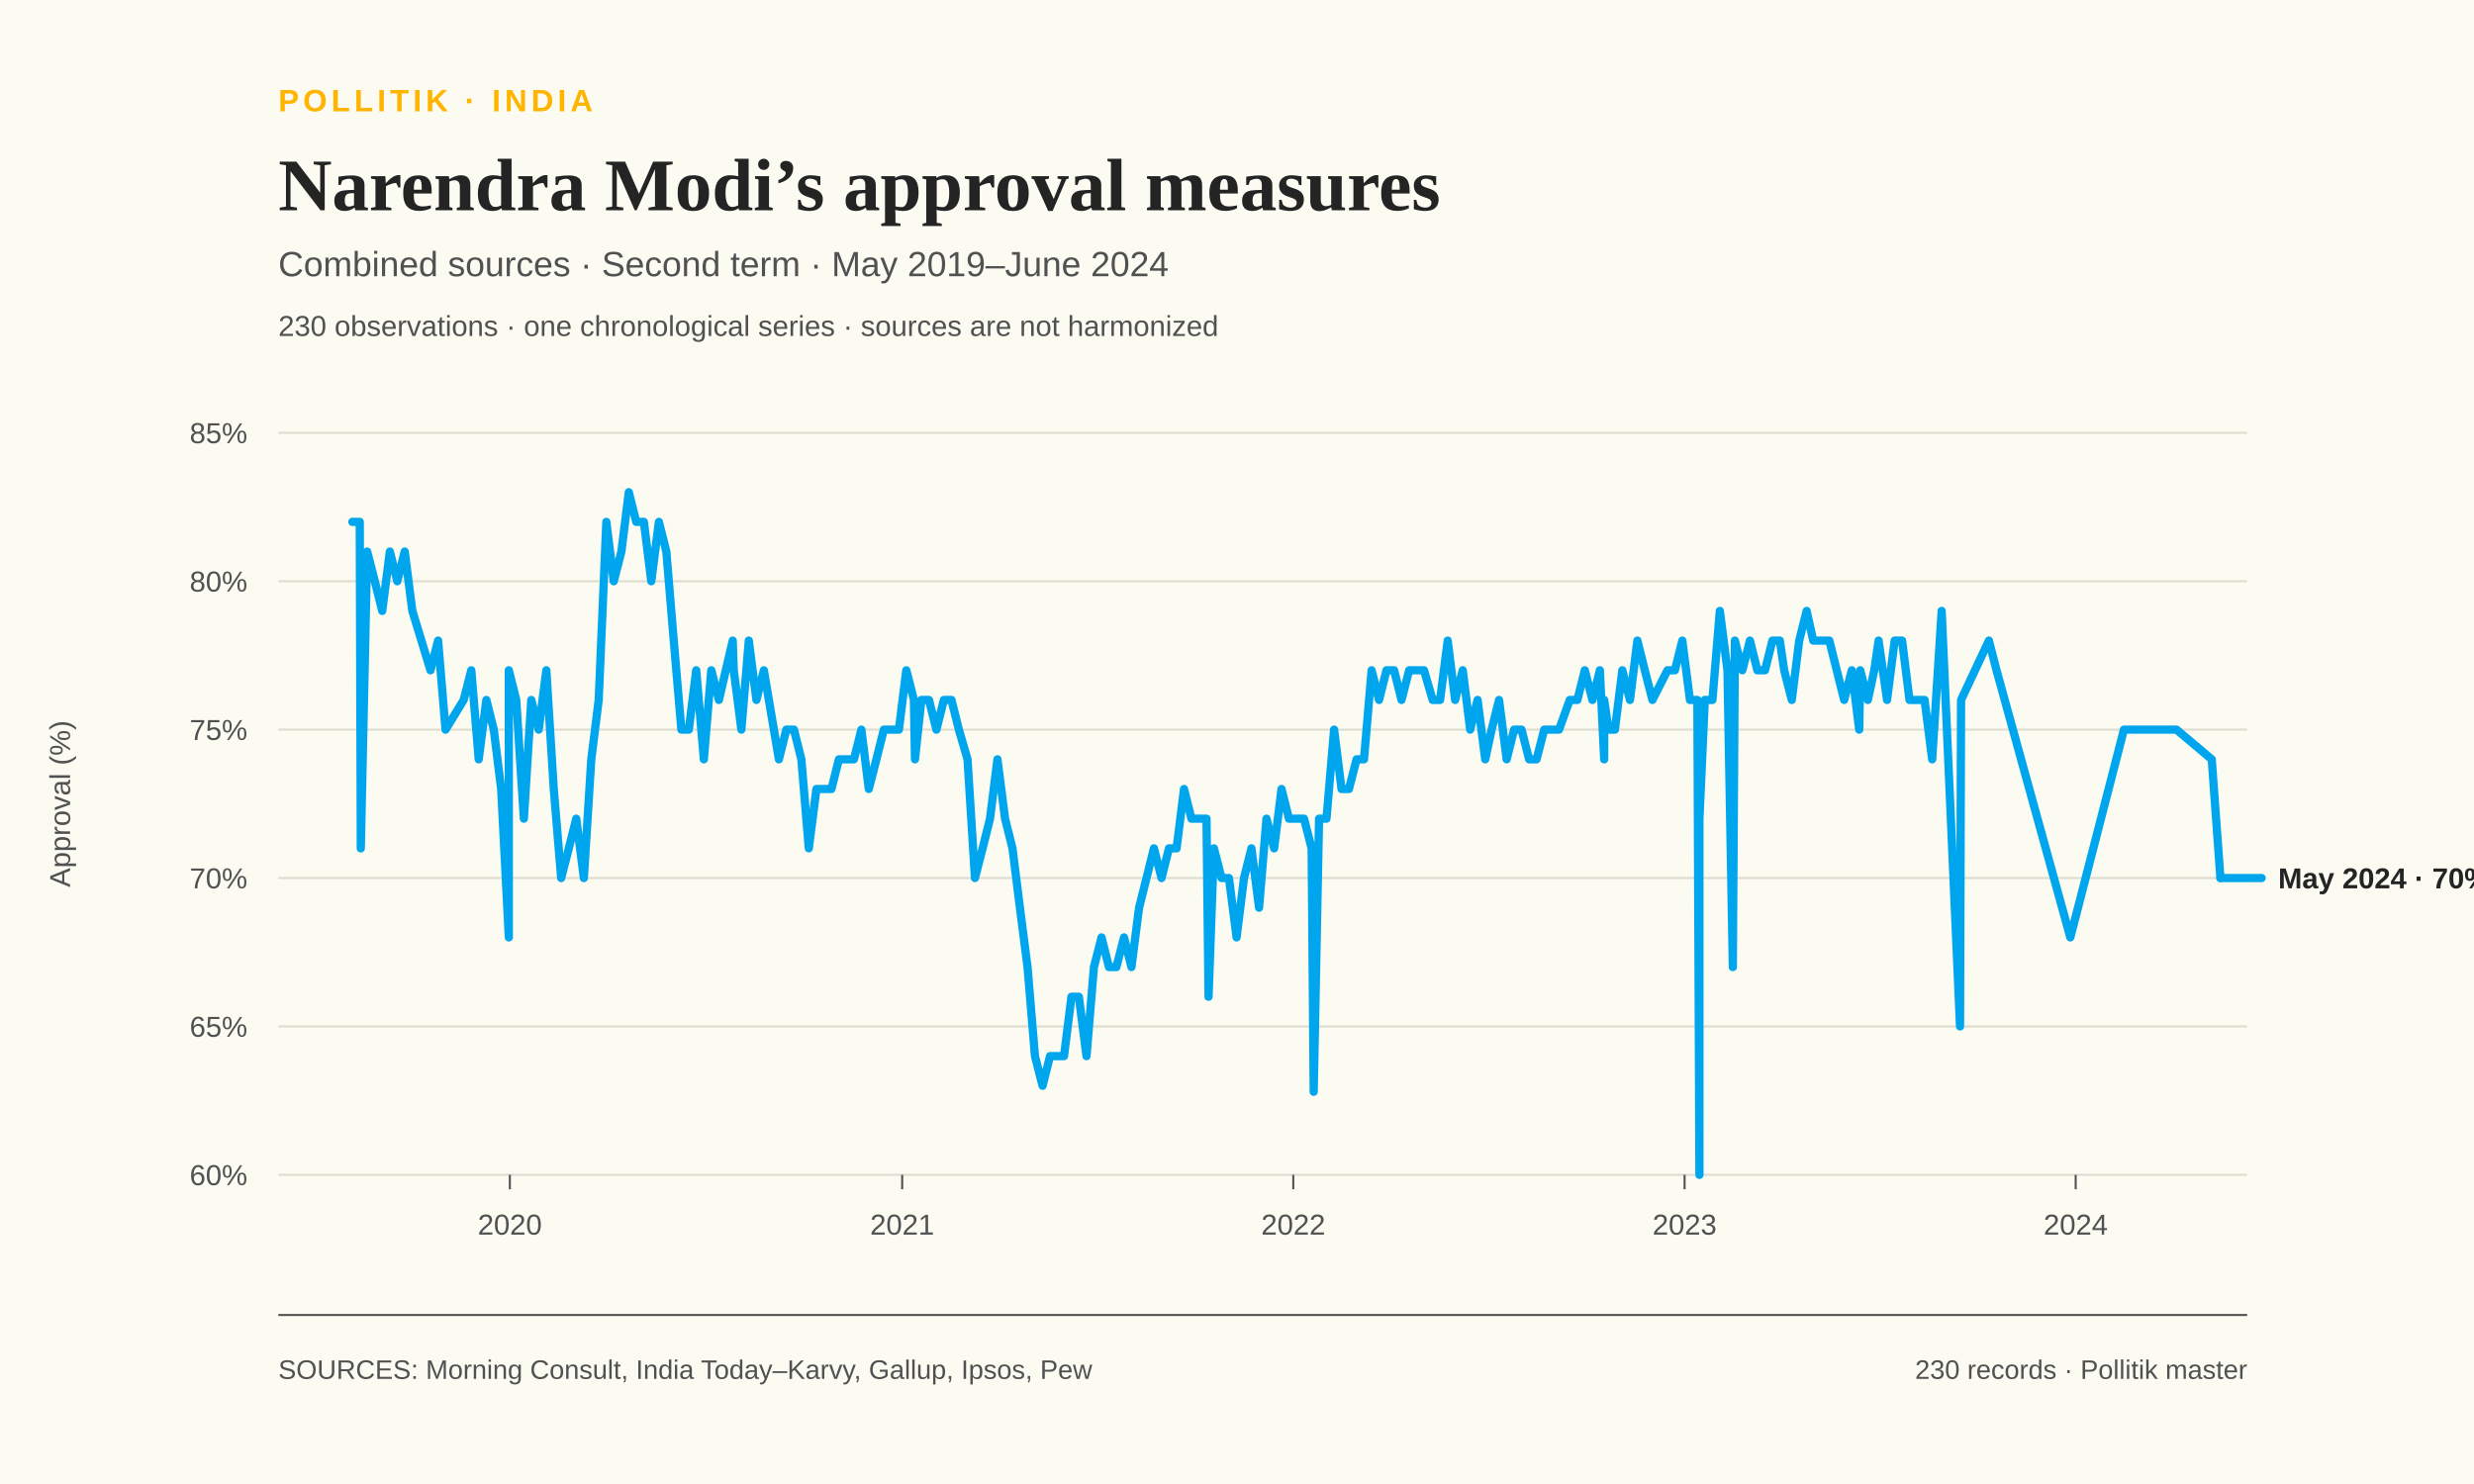
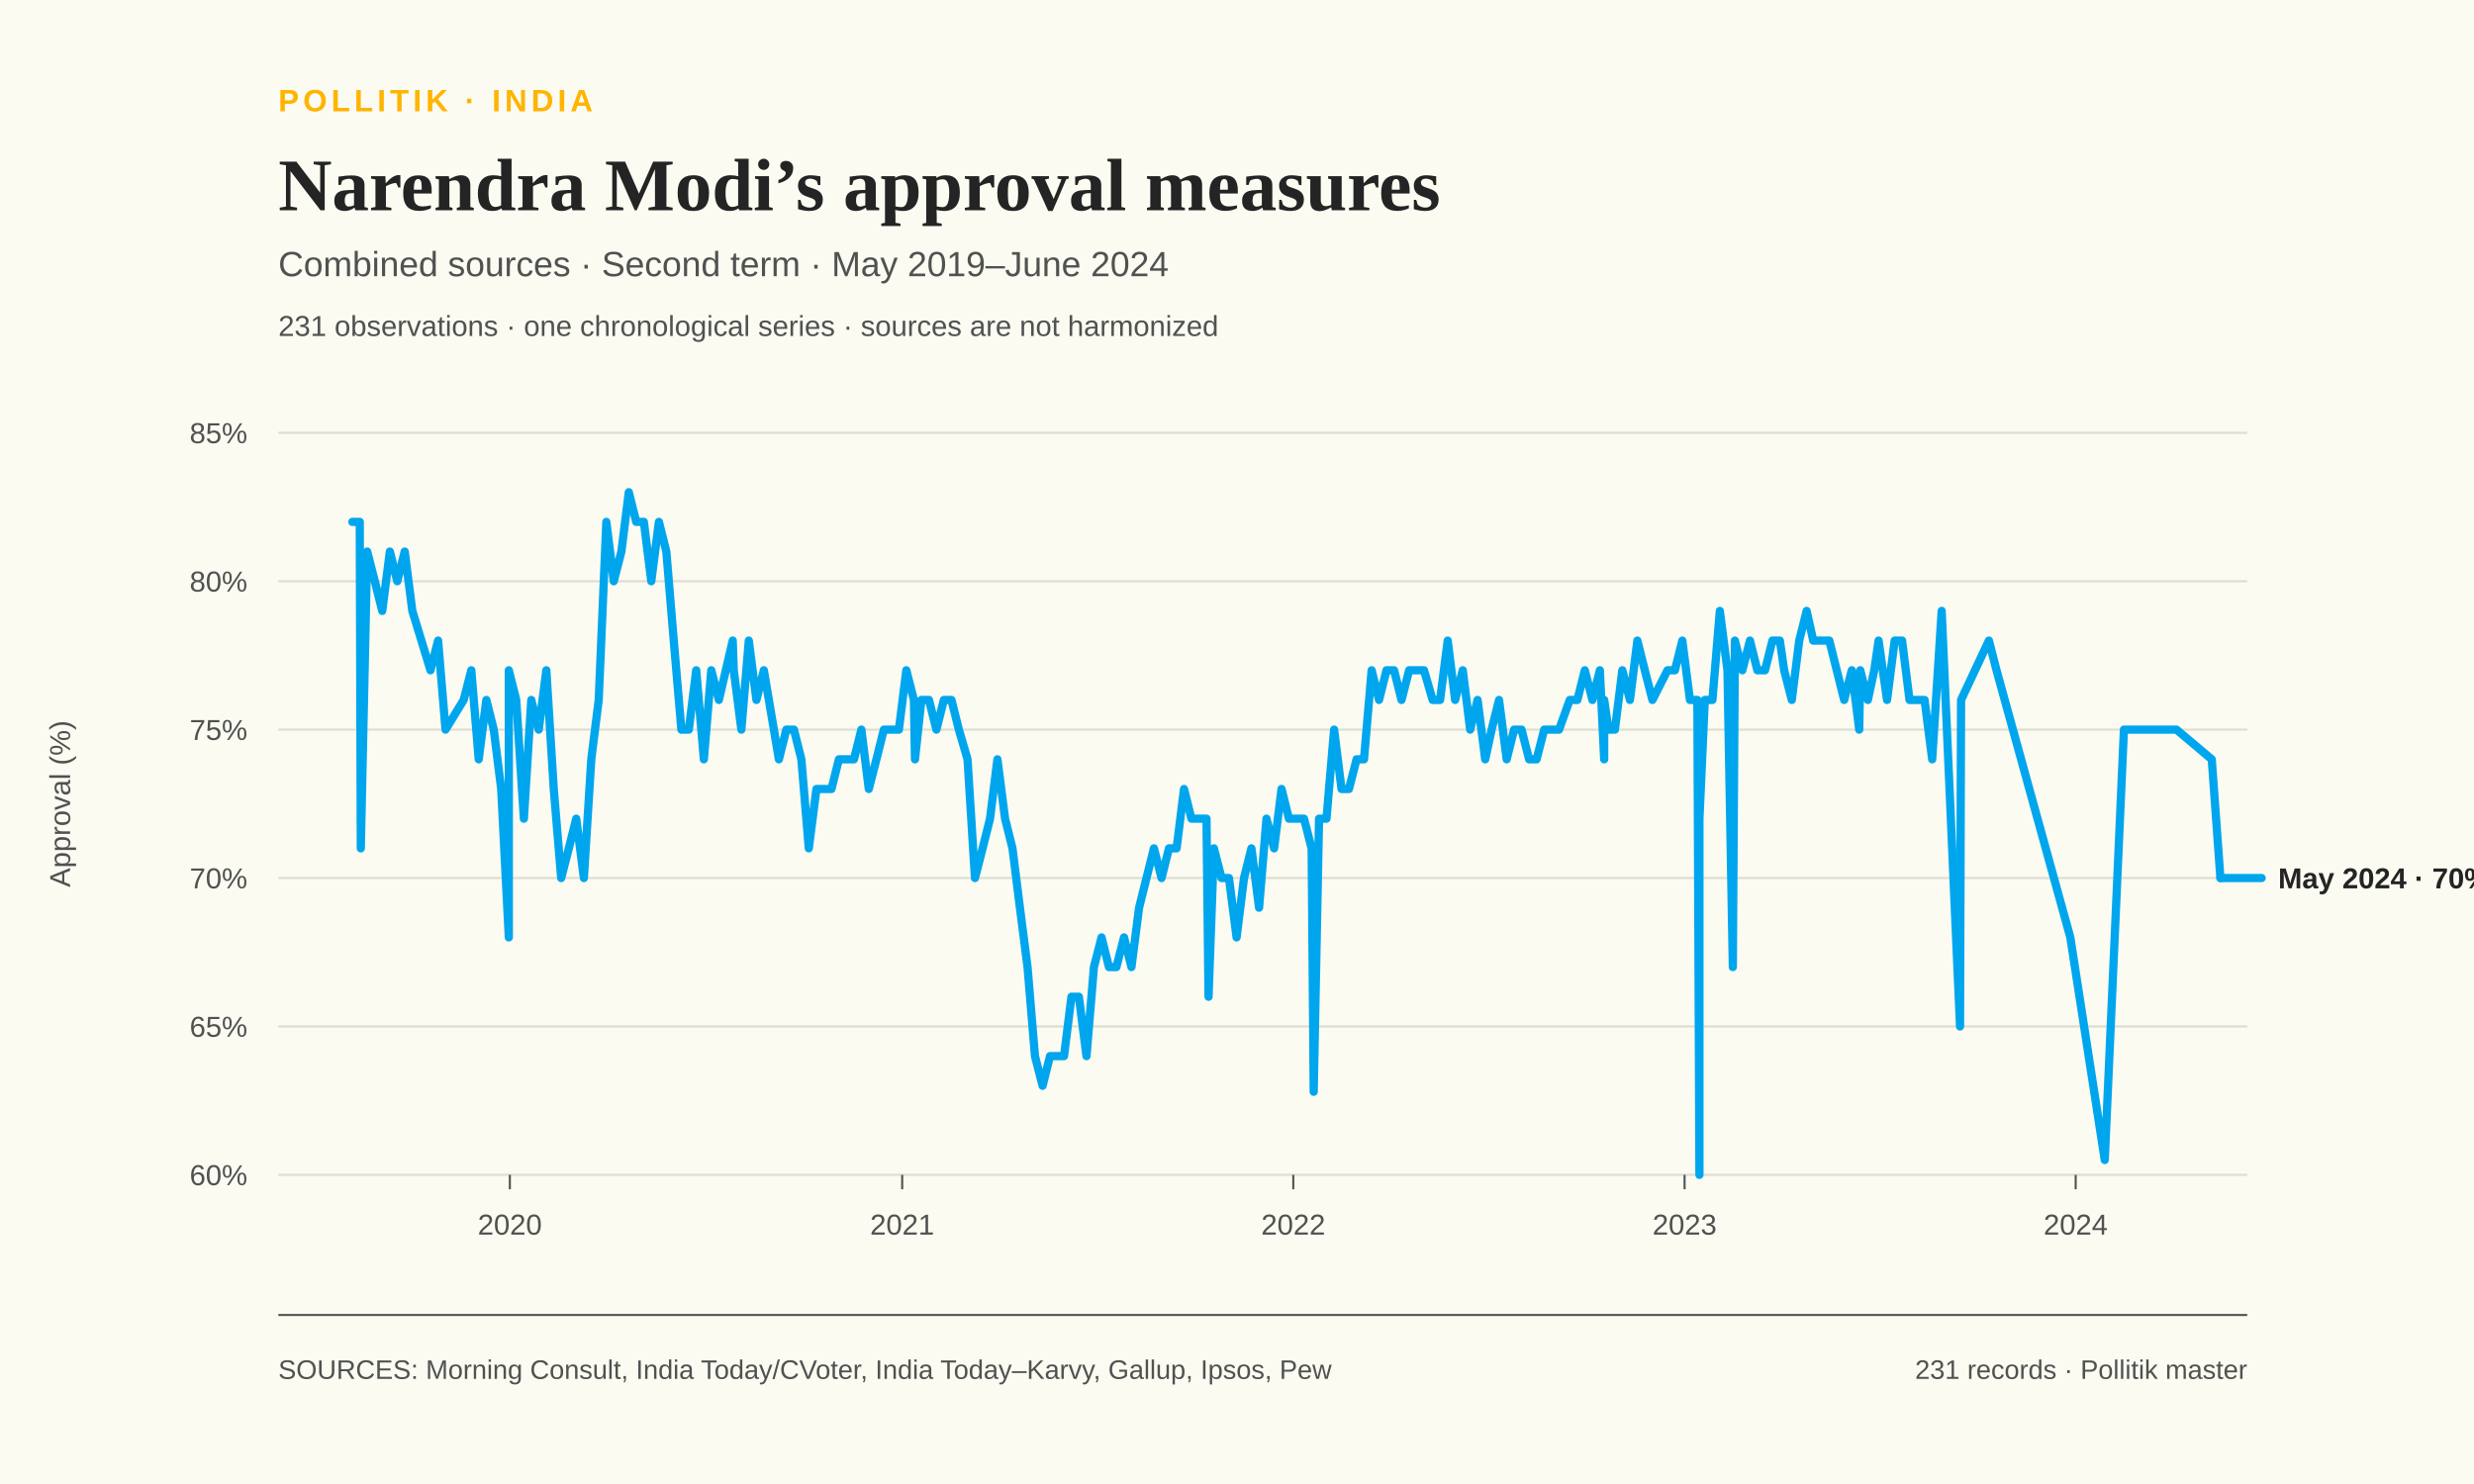
<svg xmlns="http://www.w3.org/2000/svg" width="1200" height="720" viewBox="0 0 1200 720" role="img" aria-labelledby="title description">
  <rect width="1200" height="720" fill="#FBFBF2" />
  <text x="135" y="54" fill="#FFB400" font-family="Arial, sans-serif" font-size="15" font-weight="700" letter-spacing="2">POLLITIK · INDIA</text>
  <text x="135" y="102" fill="#242424" font-family="Georgia, Times New Roman, serif" font-size="36" font-weight="700">Narendra Modi’s approval measures</text>
  <text x="135" y="134" fill="#515151" font-family="Arial, sans-serif" font-size="17">Combined sources · Second term · May 2019–June 2024</text>
-   <text x="135" y="163" fill="#515151" font-family="Arial, sans-serif" font-size="14">230 observations · one chronological series · sources are not harmonized</text>
+   <text x="135" y="163" fill="#515151" font-family="Arial, sans-serif" font-size="14">231 observations · one chronological series · sources are not harmonized</text>
  <line x1="135" y1="570.0" x2="1090" y2="570.0" stroke="#DEDCCF" stroke-width="1" />
  <text x="120" y="575.0" text-anchor="end" fill="#515151" font-family="Arial, sans-serif" font-size="14">60%</text>
  <line x1="135" y1="498.0" x2="1090" y2="498.0" stroke="#DEDCCF" stroke-width="1" />
  <text x="120" y="503.0" text-anchor="end" fill="#515151" font-family="Arial, sans-serif" font-size="14">65%</text>
  <line x1="135" y1="426.0" x2="1090" y2="426.0" stroke="#DEDCCF" stroke-width="1" />
  <text x="120" y="431.0" text-anchor="end" fill="#515151" font-family="Arial, sans-serif" font-size="14">70%</text>
  <line x1="135" y1="354.0" x2="1090" y2="354.0" stroke="#DEDCCF" stroke-width="1" />
  <text x="120" y="359.0" text-anchor="end" fill="#515151" font-family="Arial, sans-serif" font-size="14">75%</text>
  <line x1="135" y1="282.0" x2="1090" y2="282.0" stroke="#DEDCCF" stroke-width="1" />
  <text x="120" y="287.0" text-anchor="end" fill="#515151" font-family="Arial, sans-serif" font-size="14">80%</text>
  <line x1="135" y1="210.0" x2="1090" y2="210.0" stroke="#DEDCCF" stroke-width="1" />
  <text x="120" y="215.0" text-anchor="end" fill="#515151" font-family="Arial, sans-serif" font-size="14">85%</text>
  <line x1="247.3" y1="570" x2="247.3" y2="577" stroke="#515151" stroke-width="1" />
  <text x="247.3" y="599" text-anchor="middle" fill="#515151" font-family="Arial, sans-serif" font-size="14">2020</text>
  <line x1="437.6" y1="570" x2="437.6" y2="577" stroke="#515151" stroke-width="1" />
  <text x="437.6" y="599" text-anchor="middle" fill="#515151" font-family="Arial, sans-serif" font-size="14">2021</text>
  <line x1="627.3" y1="570" x2="627.3" y2="577" stroke="#515151" stroke-width="1" />
  <text x="627.3" y="599" text-anchor="middle" fill="#515151" font-family="Arial, sans-serif" font-size="14">2022</text>
  <line x1="817.1" y1="570" x2="817.1" y2="577" stroke="#515151" stroke-width="1" />
  <text x="817.1" y="599" text-anchor="middle" fill="#515151" font-family="Arial, sans-serif" font-size="14">2023</text>
  <line x1="1006.8" y1="570" x2="1006.8" y2="577" stroke="#515151" stroke-width="1" />
  <text x="1006.8" y="599" text-anchor="middle" fill="#515151" font-family="Arial, sans-serif" font-size="14">2024</text>
  <text transform="translate(34 390.0) rotate(-90)" text-anchor="middle" fill="#515151" font-family="Arial, sans-serif" font-size="14">Approval (%)</text>
-   <path d="M 170.9 253.2 L 174.5 253.2 L 175.0 411.6 L 178.1 267.6 L 181.8 282.0 L 185.4 296.4 L 189.1 267.6 L 192.7 282.0 L 196.3 267.6 L 200.0 296.4 L 208.8 325.2 L 212.5 310.8 L 216.1 354.0 L 224.9 339.6 L 228.6 325.2 L 232.2 368.4 L 235.9 339.6 L 239.5 354.0 L 243.1 382.8 L 246.8 454.8 L 246.8 325.2 L 250.4 339.6 L 254.1 397.2 L 257.7 339.6 L 261.3 354.0 L 265.0 325.2 L 268.6 382.8 L 272.2 426.0 L 275.9 411.6 L 279.5 397.2 L 283.2 426.0 L 286.8 368.4 L 290.4 339.6 L 294.1 253.2 L 297.7 282.0 L 301.4 267.6 L 305.0 238.8 L 308.6 253.2 L 312.3 253.2 L 315.9 282.0 L 319.6 253.2 L 323.2 267.6 L 326.8 310.8 L 330.5 354.0 L 334.1 354.0 L 337.7 325.2 L 341.4 368.4 L 345.0 325.2 L 348.7 339.6 L 355.4 310.8 L 355.9 325.2 L 359.6 354.0 L 363.2 310.8 L 366.9 339.6 L 370.5 325.2 L 377.8 368.4 L 381.4 354.0 L 385.1 354.0 L 388.7 368.4 L 392.3 411.6 L 396.0 382.8 L 399.6 382.8 L 403.3 382.8 L 406.9 368.4 L 410.5 368.4 L 414.2 368.4 L 417.8 354.0 L 421.4 382.8 L 425.1 368.4 L 428.7 354.0 L 432.4 354.0 L 436.0 354.0 L 439.6 325.2 L 443.3 339.6 L 443.8 368.4 L 446.9 339.6 L 450.6 339.6 L 450.6 339.6 L 454.2 354.0 L 457.8 339.6 L 461.5 339.6 L 465.1 354.0 L 469.3 368.4 L 472.9 426.0 L 476.6 411.6 L 480.2 397.2 L 483.8 368.4 L 487.5 397.2 L 491.1 411.6 L 494.7 440.4 L 498.4 469.2 L 502.0 512.4 L 505.7 526.8 L 509.3 512.4 L 512.4 512.4 L 516.1 512.4 L 519.7 483.6 L 523.3 483.6 L 527.0 512.4 L 530.6 469.2 L 534.3 454.8 L 537.9 469.2 L 541.5 469.2 L 545.2 454.8 L 548.8 469.2 L 552.5 440.4 L 556.1 426.0 L 559.7 411.6 L 563.4 426.0 L 567.0 411.6 L 570.7 411.6 L 574.3 382.8 L 577.9 397.2 L 581.6 397.2 L 585.2 397.2 L 586.2 483.6 L 588.8 411.6 L 592.5 426.0 L 596.1 426.0 L 599.8 454.8 L 603.4 426.0 L 607.0 411.6 L 610.7 440.4 L 614.3 397.2 L 618.0 411.6 L 621.6 382.8 L 625.2 397.2 L 628.9 397.2 L 632.5 397.2 L 636.2 411.6 L 637.2 529.7 L 639.8 397.2 L 643.4 397.2 L 647.1 354.0 L 650.7 382.8 L 654.3 382.8 L 658.0 368.4 L 661.6 368.4 L 665.3 325.2 L 668.9 339.6 L 672.5 325.2 L 676.2 325.2 L 679.8 339.6 L 683.5 325.2 L 687.1 325.2 L 690.7 325.2 L 694.9 339.6 L 698.5 339.6 L 702.2 310.8 L 705.8 339.6 L 709.5 325.2 L 713.1 354.0 L 716.7 339.6 L 720.4 368.4 L 723.5 354.0 L 727.1 339.6 L 730.8 368.4 L 734.4 354.0 L 738.0 354.0 L 741.7 368.4 L 745.3 368.4 L 749.0 354.0 L 752.6 354.0 L 756.2 354.0 L 761.4 339.6 L 765.1 339.6 L 768.7 325.2 L 772.4 339.6 L 776.0 325.2 L 778.1 368.4 L 778.1 339.6 L 780.2 354.0 L 783.3 354.0 L 786.9 325.2 L 790.6 339.6 L 794.2 310.8 L 797.8 325.2 L 801.5 339.6 L 808.8 325.2 L 812.4 325.2 L 816.0 310.8 L 819.7 339.6 L 823.3 339.6 L 824.3 570.0 L 824.3 397.2 L 826.9 339.6 L 830.6 339.6 L 834.2 296.4 L 837.9 325.2 L 840.5 469.2 L 841.5 310.8 L 845.1 325.2 L 848.8 310.8 L 852.4 325.2 L 856.1 325.2 L 859.7 310.8 L 863.3 310.8 L 865.4 325.2 L 869.1 339.6 L 872.7 310.8 L 876.3 296.4 L 879.5 310.8 L 883.6 310.8 L 887.3 310.8 L 890.9 325.2 L 894.5 339.6 L 898.2 325.2 L 901.8 354.0 L 902.3 325.2 L 906.0 339.6 L 909.1 325.2 L 911.2 310.8 L 915.3 339.6 L 919.0 310.8 L 922.6 310.8 L 926.2 339.6 L 929.9 339.6 L 933.5 339.6 L 937.2 368.4 L 941.8 296.4 L 950.7 498.0 L 951.2 339.6 L 964.7 310.8 L 968.4 325.2 L 1004.2 454.8 L 1030.2 354.0 L 1041.7 354.0 L 1055.7 354.0 L 1072.8 368.4 L 1077.0 426.0" fill="none" stroke="#00A6ED" stroke-width="4" stroke-linecap="round" stroke-linejoin="round" />
+   <path d="M 170.9 253.2 L 174.5 253.2 L 175.0 411.6 L 178.1 267.6 L 181.8 282.0 L 185.4 296.4 L 189.1 267.6 L 192.7 282.0 L 196.3 267.6 L 200.0 296.4 L 208.8 325.2 L 212.5 310.8 L 216.1 354.0 L 224.9 339.6 L 228.6 325.2 L 232.2 368.4 L 235.9 339.6 L 239.5 354.0 L 243.1 382.8 L 246.8 454.8 L 246.8 325.2 L 250.4 339.6 L 254.1 397.2 L 257.7 339.6 L 261.3 354.0 L 265.0 325.2 L 268.6 382.8 L 272.2 426.0 L 275.9 411.6 L 279.5 397.2 L 283.2 426.0 L 286.8 368.4 L 290.4 339.6 L 294.1 253.2 L 297.7 282.0 L 301.4 267.6 L 305.0 238.8 L 308.6 253.2 L 312.3 253.2 L 315.9 282.0 L 319.6 253.2 L 323.2 267.6 L 326.8 310.8 L 330.5 354.0 L 334.1 354.0 L 337.7 325.2 L 341.4 368.4 L 345.0 325.2 L 348.7 339.6 L 355.4 310.8 L 355.9 325.2 L 359.6 354.0 L 363.2 310.8 L 366.9 339.6 L 370.5 325.2 L 377.8 368.4 L 381.4 354.0 L 385.1 354.0 L 388.7 368.4 L 392.3 411.6 L 396.0 382.8 L 399.6 382.8 L 403.3 382.8 L 406.9 368.4 L 410.5 368.4 L 414.2 368.4 L 417.8 354.0 L 421.4 382.8 L 425.1 368.4 L 428.7 354.0 L 432.4 354.0 L 436.0 354.0 L 439.6 325.2 L 443.3 339.6 L 443.8 368.4 L 446.9 339.6 L 450.6 339.6 L 450.6 339.6 L 454.2 354.0 L 457.8 339.6 L 461.5 339.6 L 465.1 354.0 L 469.3 368.4 L 472.9 426.0 L 476.6 411.6 L 480.2 397.2 L 483.8 368.4 L 487.5 397.2 L 491.1 411.6 L 494.7 440.4 L 498.4 469.2 L 502.0 512.4 L 505.7 526.8 L 509.3 512.4 L 512.4 512.4 L 516.1 512.4 L 519.7 483.6 L 523.3 483.6 L 527.0 512.4 L 530.6 469.2 L 534.3 454.8 L 537.9 469.2 L 541.5 469.2 L 545.2 454.8 L 548.8 469.2 L 552.5 440.4 L 556.1 426.0 L 559.7 411.6 L 563.4 426.0 L 567.0 411.6 L 570.7 411.6 L 574.3 382.8 L 577.9 397.2 L 581.6 397.2 L 585.2 397.2 L 586.2 483.6 L 588.8 411.6 L 592.5 426.0 L 596.1 426.0 L 599.8 454.8 L 603.4 426.0 L 607.0 411.6 L 610.7 440.4 L 614.3 397.2 L 618.0 411.6 L 621.6 382.8 L 625.2 397.2 L 628.9 397.2 L 632.5 397.2 L 636.2 411.6 L 637.2 529.7 L 639.8 397.2 L 643.4 397.2 L 647.1 354.0 L 650.7 382.8 L 654.3 382.8 L 658.0 368.4 L 661.6 368.4 L 665.3 325.2 L 668.9 339.6 L 672.5 325.2 L 676.2 325.2 L 679.8 339.6 L 683.5 325.2 L 687.1 325.2 L 690.7 325.2 L 694.9 339.6 L 698.5 339.6 L 702.2 310.8 L 705.8 339.6 L 709.5 325.2 L 713.1 354.0 L 716.7 339.6 L 720.4 368.4 L 723.5 354.0 L 727.1 339.6 L 730.8 368.4 L 734.4 354.0 L 738.0 354.0 L 741.7 368.4 L 745.3 368.4 L 749.0 354.0 L 752.6 354.0 L 756.2 354.0 L 761.4 339.6 L 765.1 339.6 L 768.7 325.2 L 772.4 339.6 L 776.0 325.2 L 778.1 368.4 L 778.1 339.6 L 780.2 354.0 L 783.3 354.0 L 786.9 325.2 L 790.6 339.6 L 794.2 310.8 L 797.8 325.2 L 801.5 339.6 L 808.8 325.2 L 812.4 325.2 L 816.0 310.8 L 819.7 339.6 L 823.3 339.6 L 824.3 570.0 L 824.3 397.2 L 826.9 339.6 L 830.6 339.6 L 834.2 296.4 L 837.9 325.2 L 840.5 469.2 L 841.5 310.8 L 845.1 325.2 L 848.8 310.8 L 852.4 325.2 L 856.1 325.2 L 859.7 310.8 L 863.3 310.8 L 865.4 325.2 L 869.1 339.6 L 872.7 310.8 L 876.3 296.4 L 879.5 310.8 L 883.6 310.8 L 887.3 310.8 L 890.9 325.2 L 894.5 339.6 L 898.2 325.2 L 901.8 354.0 L 902.3 325.2 L 906.0 339.6 L 909.1 325.2 L 911.2 310.8 L 915.3 339.6 L 919.0 310.8 L 922.6 310.8 L 926.2 339.6 L 929.9 339.6 L 933.5 339.6 L 937.2 368.4 L 941.8 296.4 L 950.7 498.0 L 951.2 339.6 L 964.7 310.8 L 968.4 325.2 L 1004.2 454.8 L 1020.9 562.8 L 1030.2 354.0 L 1041.7 354.0 L 1055.7 354.0 L 1072.8 368.4 L 1077.0 426.0" fill="none" stroke="#00A6ED" stroke-width="4" stroke-linecap="round" stroke-linejoin="round" />
  <line x1="1077.0" y1="426.0" x2="1097.0" y2="426.0" stroke="#00A6ED" stroke-width="4" stroke-linecap="round" />
  <text x="1105.0" y="431.0" fill="#242424" font-family="Arial, sans-serif" font-size="14" font-weight="700">May 2024 · 70%</text>
  <line x1="135" y1="638" x2="1090" y2="638" stroke="#515151" stroke-width="1" />
-   <text x="135" y="669" fill="#515151" font-family="Arial, sans-serif" font-size="13">SOURCES: Morning Consult, India Today–Karvy, Gallup, Ipsos, Pew</text>
-   <text x="1090" y="669" text-anchor="end" fill="#515151" font-family="Arial, sans-serif" font-size="13">230 records · Pollitik master</text>
+   <text x="135" y="669" fill="#515151" font-family="Arial, sans-serif" font-size="13">SOURCES: Morning Consult, India Today/CVoter, India Today–Karvy, Gallup, Ipsos, Pew</text>
+   <text x="1090" y="669" text-anchor="end" fill="#515151" font-family="Arial, sans-serif" font-size="13">231 records · Pollitik master</text>
</svg>
